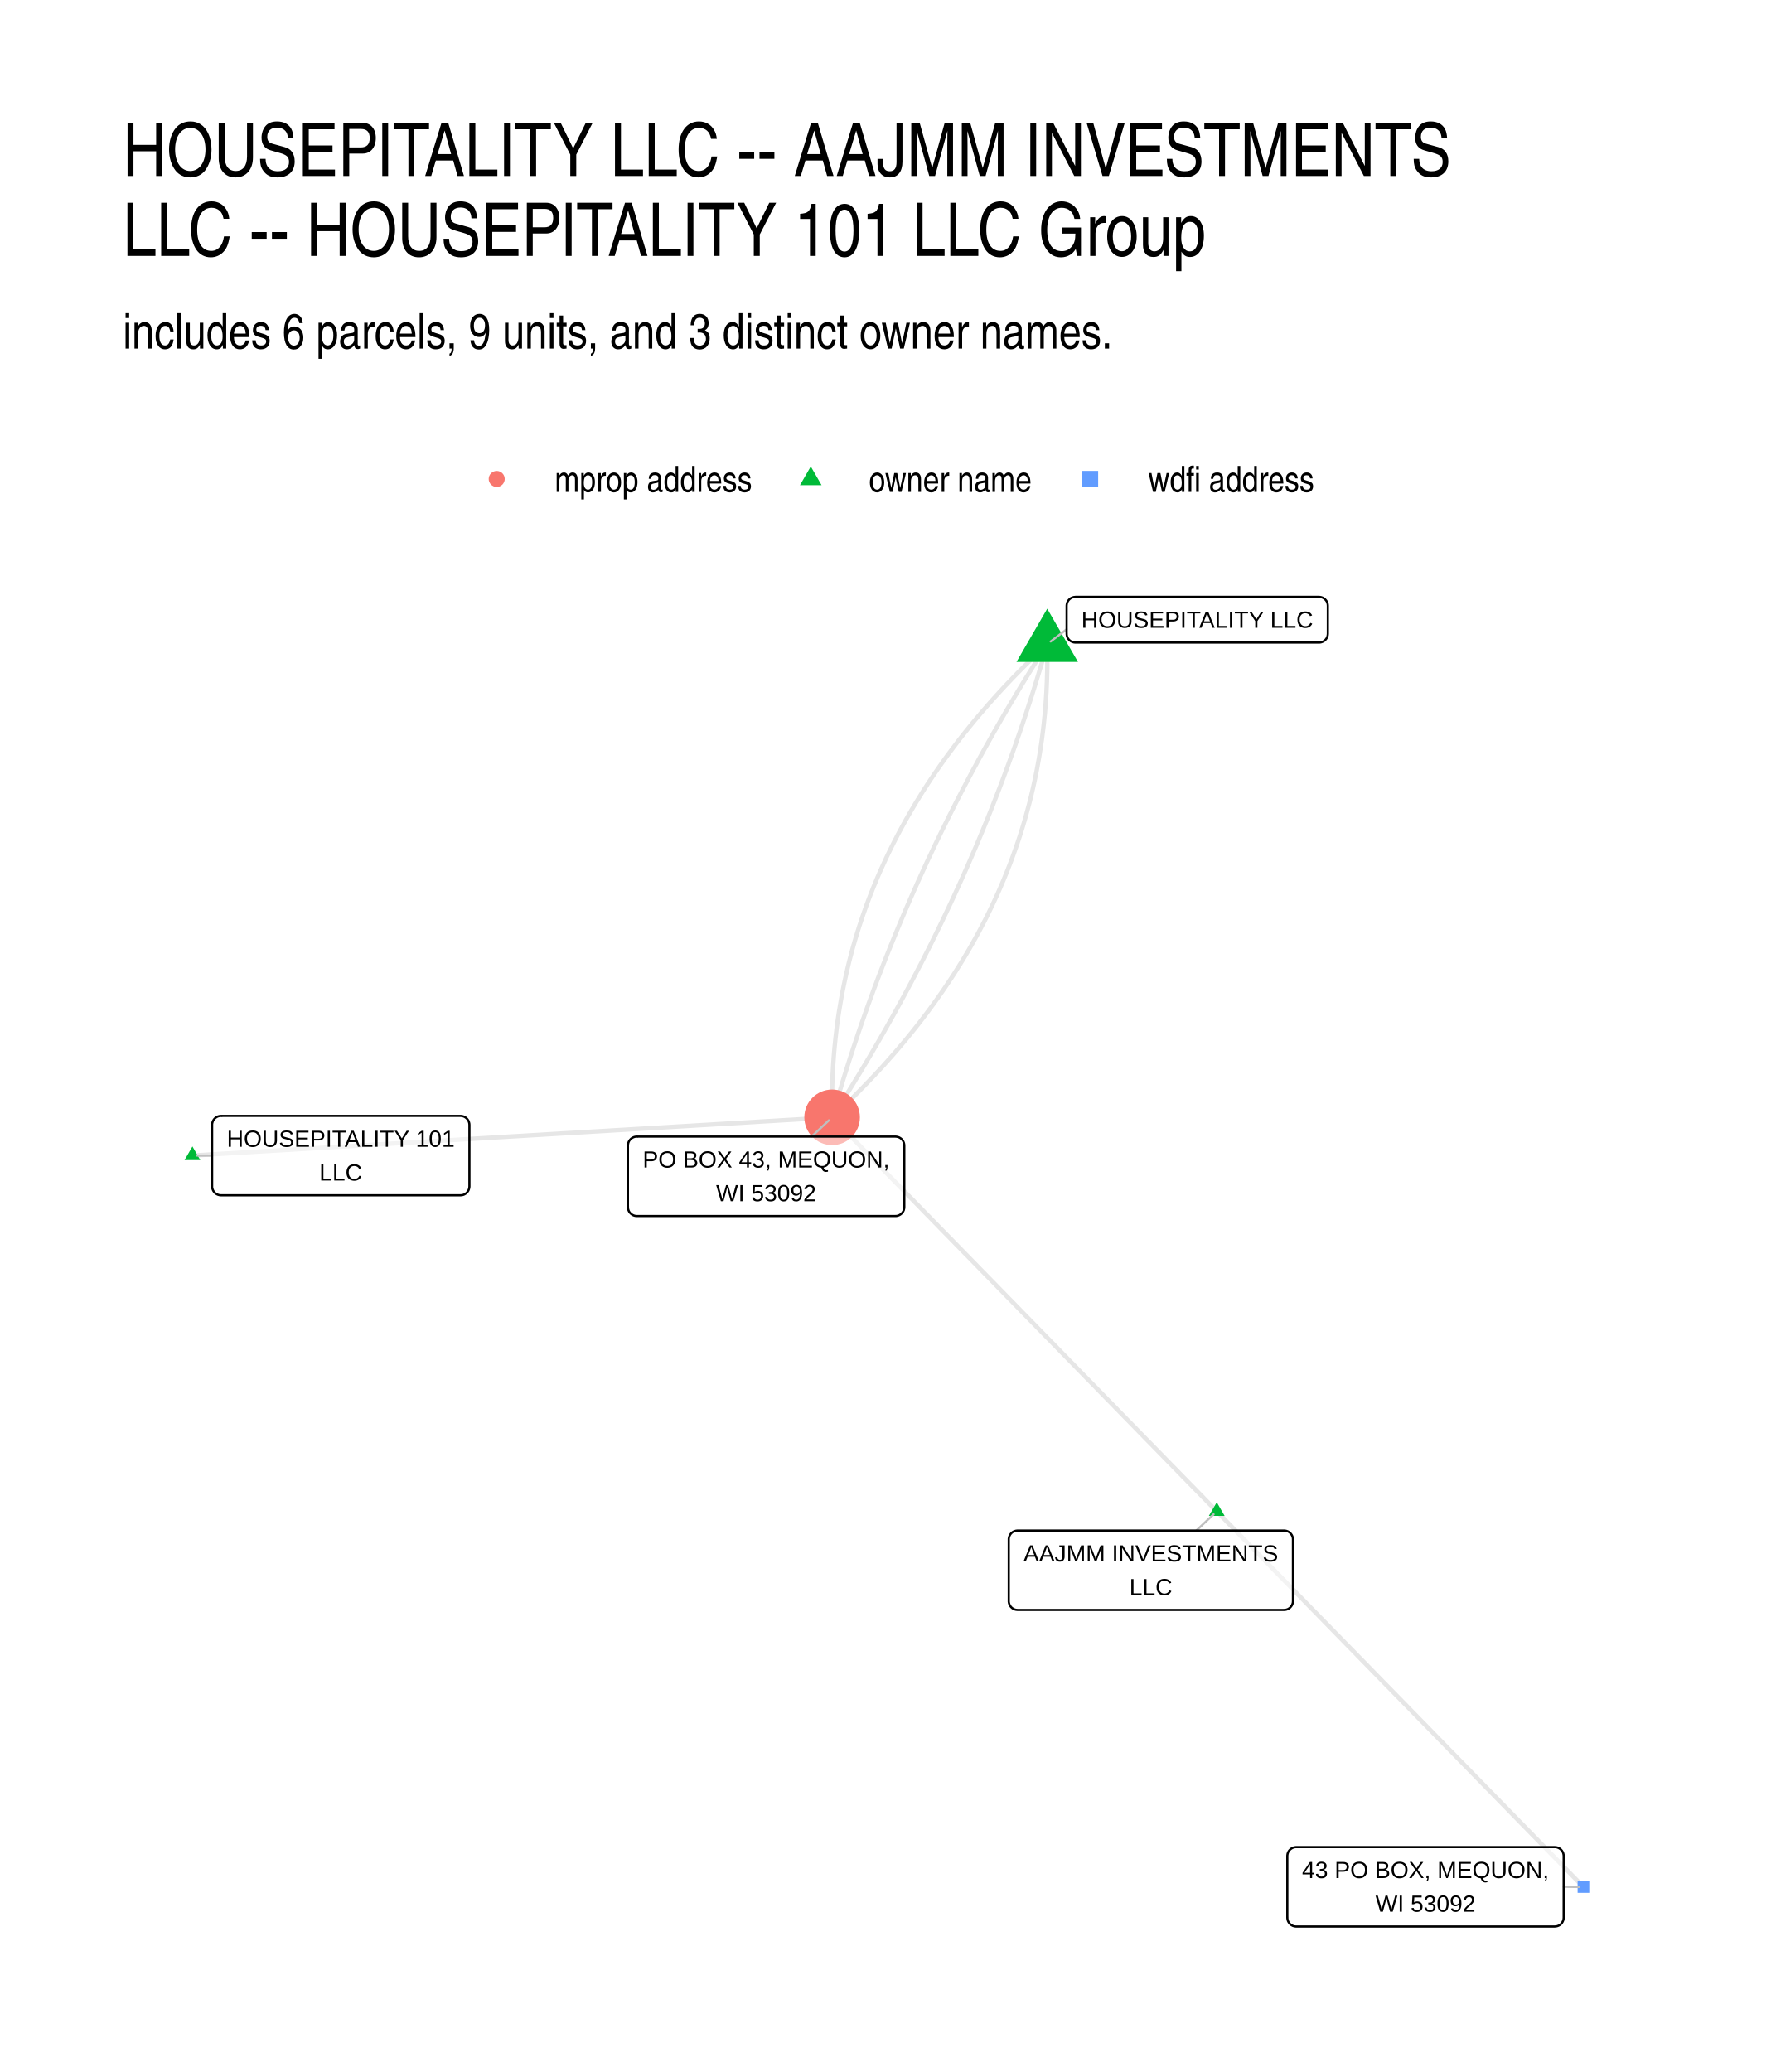
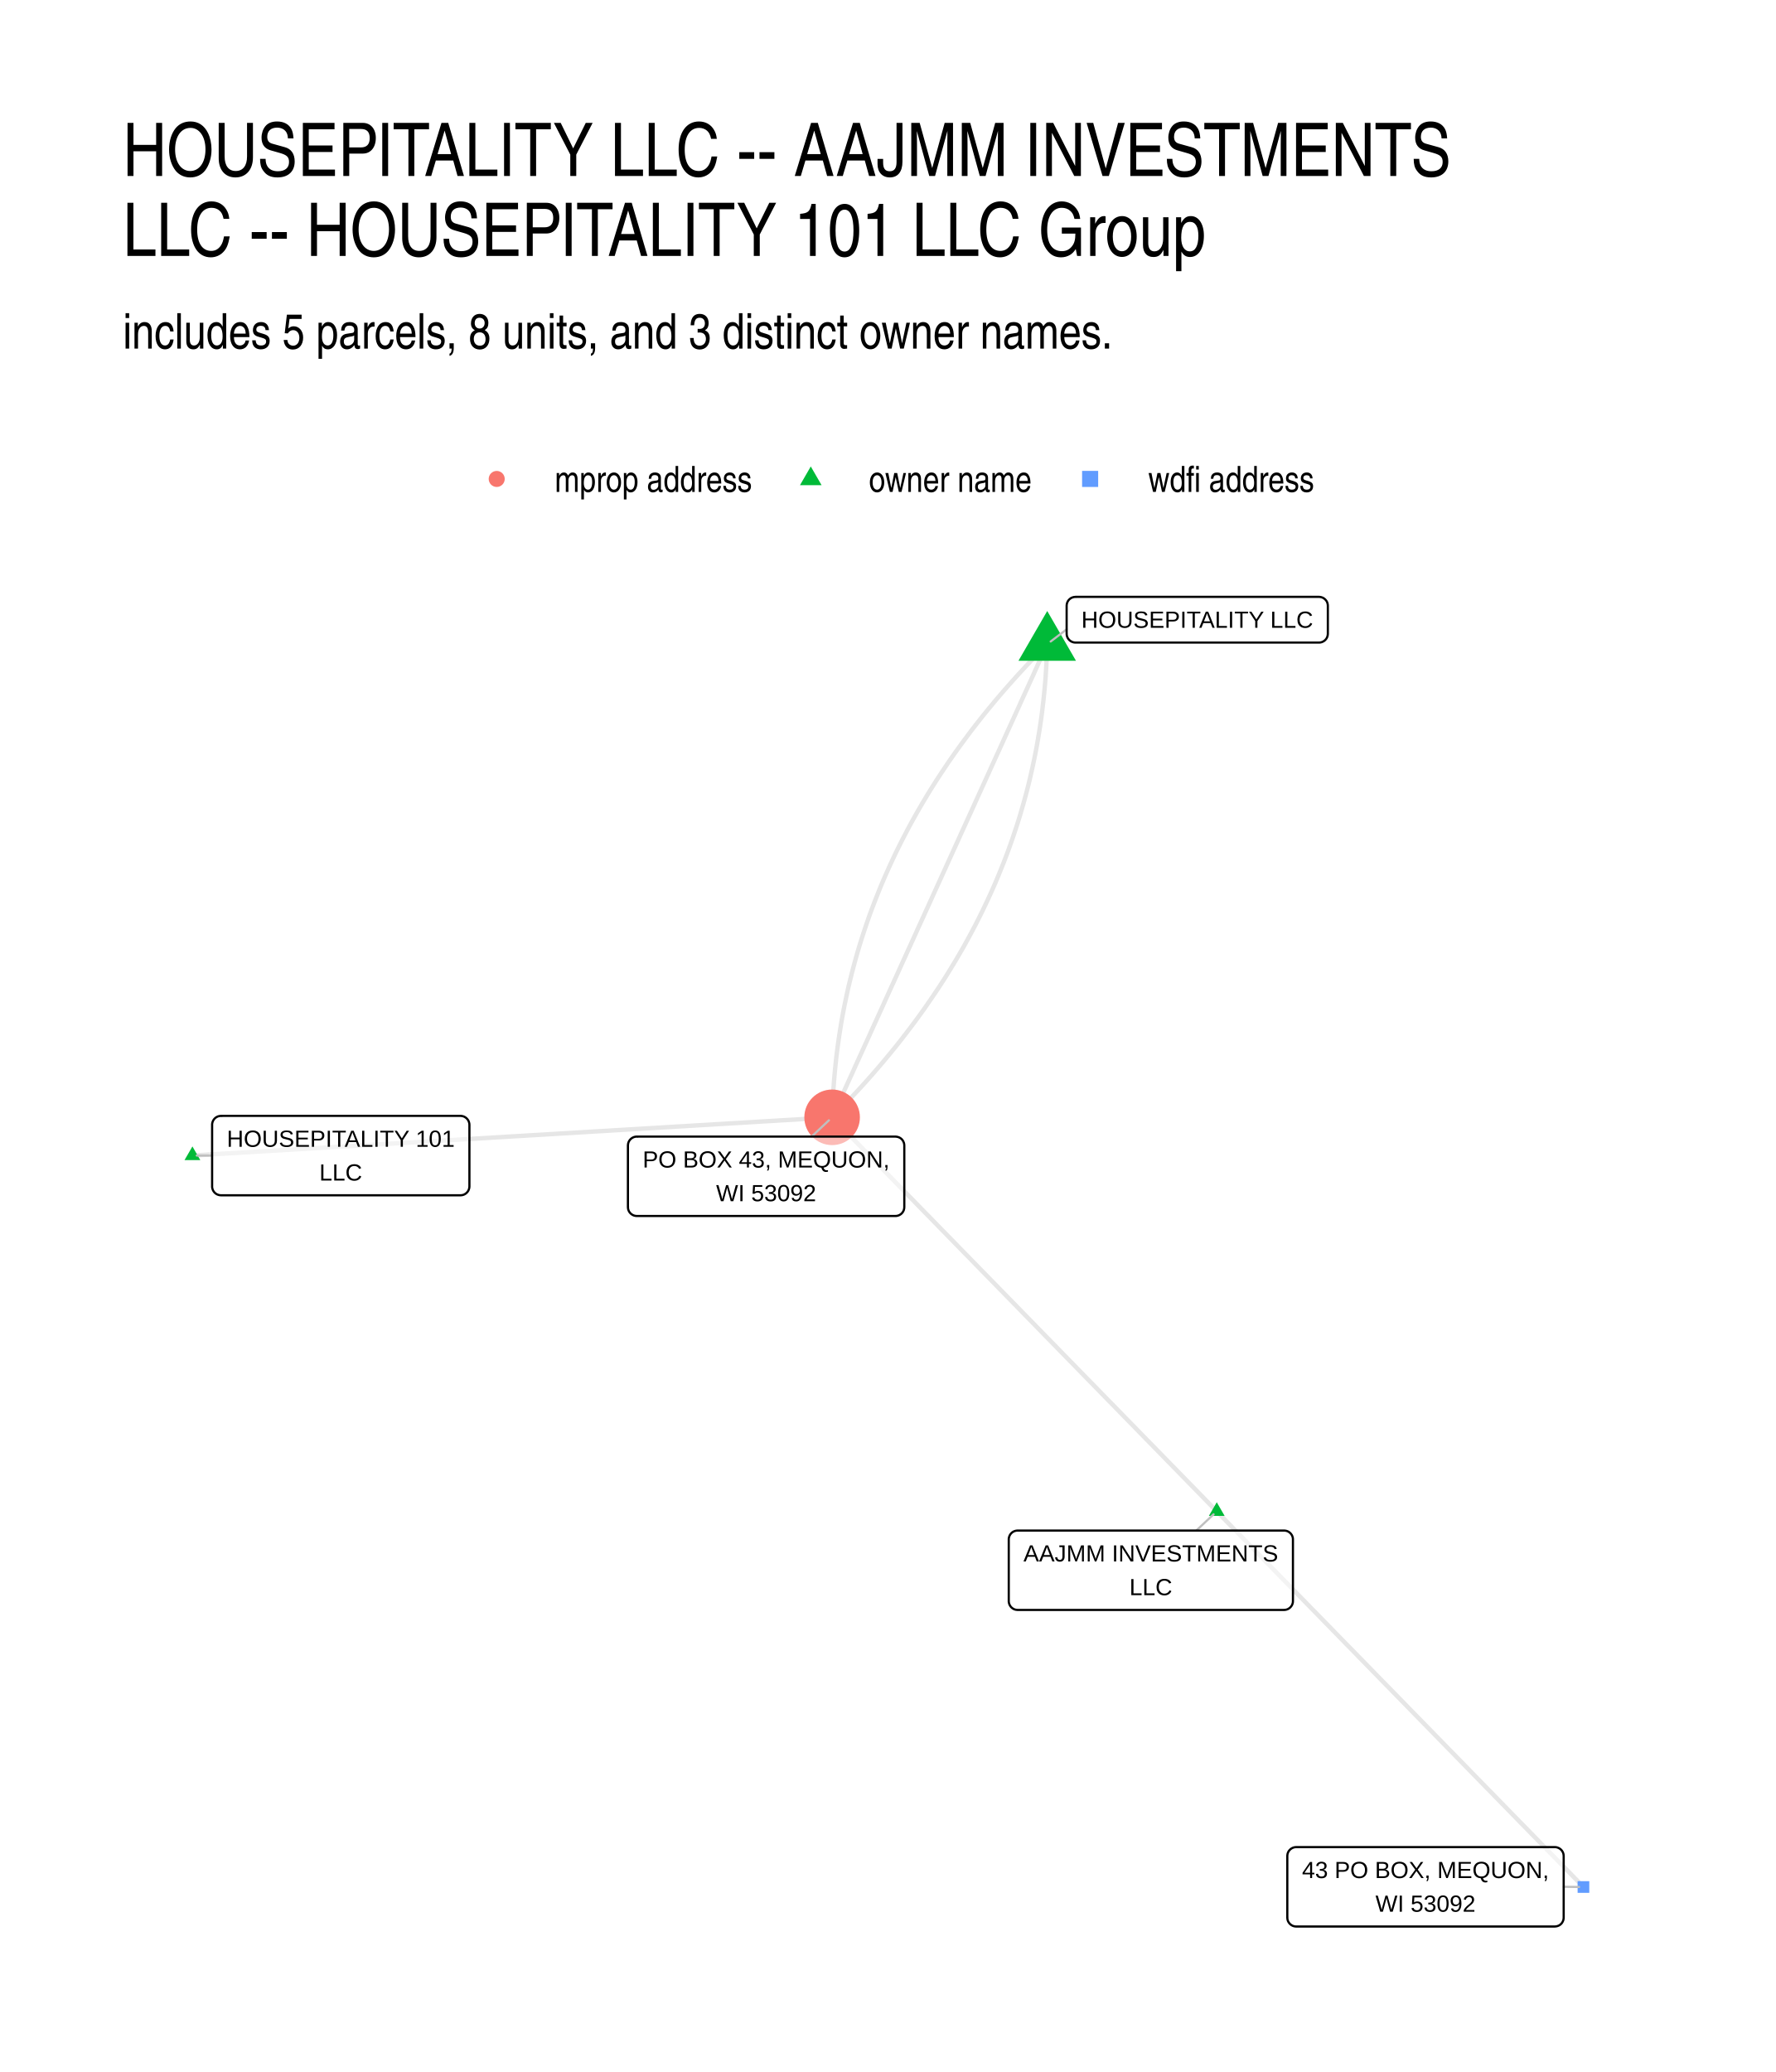
<svg xmlns="http://www.w3.org/2000/svg" width="576" height="672" viewBox="0 0 432 504">
  <g class="svglite">
    <defs>
      <style>.svglite line,.svglite polyline,.svglite polygon,.svglite path,.svglite circle{fill:none;stroke:#000000;stroke-linecap:round;stroke-linejoin:round;stroke-miterlimit:10.00}.svglite text{white-space:pre}.svglite g.glyphgroup path{fill:inherit;stroke:none}</style>
    </defs>
    <rect width="100%" height="100%" style="stroke-linecap:round;stroke-linejoin:round;stroke-miterlimit:10.00;stroke:none;fill:#FFFFFF" />
    <defs>
      <clipPath id="cpMC4wMHw0MzIuMDB8MC4wMHw1MDQuMDA=">
        <path d="M0 0h432v504H0z" />
      </clipPath>
    </defs>
    <g clip-path="url(#cpMC4wMHw0MzIuMDB8MC4wMHw1MDQuMDA=)">
      <path d="M0 0h432v504H0z" style="stroke-width:1.07;stroke:none;fill:#FFFFFF" />
    </g>
    <defs>
      <clipPath id="cpMjkuODl8NDAyLjExfDE0MS41OHw0NzQuMTE=">
        <path d="M29.89 141.58h372.22v332.53H29.89z" />
      </clipPath>
    </defs>
    <g clip-path="url(#cpMjkuODl8NDAyLjExfDE0MS41OHw0NzQuMTE=)">
      <path d="m295.99 367.62-.95-.97-.94-.96-.95-.97-.94-.97-.95-.97-.94-.97-.95-.96-.94-.97-.95-.97-.94-.97-.95-.97-.94-.96-.95-.97-.94-.97-.95-.97-.95-.97-.94-.97-.95-.96-.94-.97-.95-.97-.94-.97-.95-.97-.94-.96-.95-.97-.94-.97-.95-.97-.94-.97-.95-.96-.94-.97-.95-.97-.94-.97-.95-.97-.94-.96-.95-.97-.94-.97-.95-.97-.94-.97-.95-.96-.94-.97-.95-.97-.94-.97-.95-.97-.94-.97-.95-.96-.94-.97-.95-.97-.94-.97-.95-.97-.94-.96-.95-.97-.94-.97-.95-.97-.94-.97-.95-.96-.94-.97-.95-.97-.94-.97-.95-.97-.94-.96-.95-.97-.95-.97-.94-.97-.95-.97-.94-.97-.95-.96-.94-.97-.95-.97-.94-.97-.95-.97-.94-.96-.95-.97-.94-.97-.95-.97-.94-.97-.95-.96-.94-.97-.95-.97-.94-.97-.95-.97-.94-.96-.95-.97-.94-.97-.95-.97-.94-.97-.95-.96-.94-.97-.95-.97-.94-.97-.95-.97-.94-.97-.95-.96-.94-.97-.95-.97-.94-.97-.95-.97-.94-.96-.95-.97-.94-.97-.95-.97m93.57 95.84.9.93.9.92.9.92.9.92.9.93.9.92.9.92.91.93.9.92.9.92.9.93.9.92.9.92.9.92.9.93.9.92.9.92.91.93.9.92.9.92.9.92.9.93.9.92.9.92.9.93.9.92.91.92.9.93.9.92.9.92.9.92.9.93.9.92.9.92.9.93.91.92.9.92.9.93.9.92.9.92.9.92.9.93.9.92.9.92.9.93.91.92.9.92.9.93.9.92.9.92.9.92.9.93.9.92.9.92.91.93.9.92.9.92.9.92.9.93.9.92.9.92.9.93.9.92.91.92.9.93.9.92.9.92.9.92.9.93.9.92.9.92.9.93.9.92.91.92.9.93.9.92.9.92.9.92.9.93.9.92.9.92.9.93.91.92.9.92.9.93.9.92.9.92.9.92.9.93.9.92.9.92.91.93.9.92.9.92.9.92.9.93.9.92.9.92.9.93" style="stroke-width:1.07;stroke:#000000;stroke-opacity:0.10;stroke-linecap:butt" />
-       <path d="m254.75 156.69-1.08 1.01-1.07 1.01-1.06 1.02-1.05 1.02-1.03 1.02-1.02 1.02-1.02 1.03-1 1.03-.99 1.04-.98 1.03-.96 1.04-.96 1.05-.94 1.04-.94 1.05-.92 1.06-.91 1.05-.9 1.06-.89 1.06-.88 1.07-.86 1.07-.86 1.07-.84 1.07-.83 1.08-.82 1.08-.81 1.09-.8 1.08-.79 1.09-.78 1.1-.76 1.09-.75 1.1-.75 1.11-.73 1.1-.72 1.11-.71 1.11-.69 1.12-.69 1.12-.67 1.12-.67 1.13-.65 1.12-.64 1.13-.63 1.14-.62 1.14-.61 1.14-.59 1.14-.59 1.15-.57 1.15-.56 1.15-.56 1.16-.53 1.16-.53 1.16-.52 1.16-.51 1.17-.49 1.18-.49 1.17-.47 1.18-.46 1.18-.45 1.18-.44 1.19-.42 1.19-.42 1.2-.4 1.19-.4 1.2-.38 1.21-.37 1.2-.36 1.21-.35 1.22-.34 1.21-.32 1.22-.32 1.22-.3 1.23-.29 1.23-.28 1.23-.27 1.23-.26 1.24-.25 1.24-.24 1.24-.22 1.25-.21 1.25-.21 1.26-.19 1.25-.18 1.26-.17 1.26-.15 1.27-.15 1.27-.13 1.27-.13 1.28-.11 1.28-.1 1.28-.09 1.28-.08 1.29-.07 1.29-.05 1.3-.05 1.29-.03 1.3-.02 1.31-.01 1.3v1.31l.01 1.32.02 1.31" style="stroke-width:1.07;stroke:#000000;stroke-opacity:0.10;stroke-linecap:butt" />
-       <path d="m254.75 156.69-.72 1.11-.7 1.12-.71 1.11-.7 1.11-.7 1.12-.69 1.12-.69 1.11-.69 1.12-.68 1.12-.68 1.12-.67 1.12-.67 1.13-.67 1.12-.66 1.13-.66 1.12-.66 1.13-.65 1.13-.65 1.13-.65 1.13-.64 1.13-.63 1.13-.64 1.13-.63 1.14-.62 1.13-.63 1.14-.61 1.14-.62 1.13-.61 1.14-.61 1.15-.6 1.14-.6 1.14-.6 1.14-.59 1.15-.59 1.14-.58 1.15-.58 1.15-.58 1.15-.57 1.15-.57 1.15-.57 1.15-.56 1.15-.56 1.16-.56 1.15-.55 1.16-.54 1.16-.55 1.15-.54 1.16-.53 1.16-.54 1.17-.52 1.16-.53 1.16-.52 1.17-.52 1.16-.51 1.17-.51 1.17-.51 1.17-.5 1.17-.5 1.17-.49 1.17-.49 1.17-.49 1.18-.48 1.17-.48 1.18-.48 1.17-.47 1.18-.47 1.18-.47 1.18-.46 1.18-.45 1.18-.46 1.19-.45 1.18-.44 1.19-.45 1.18-.43 1.19-.44 1.19-.43 1.19-.43 1.19-.42 1.19-.42 1.2-.42 1.19-.41 1.19-.41 1.2-.4 1.2-.4 1.2-.4 1.19-.39 1.21-.39 1.2-.39 1.2-.38 1.2-.38 1.21-.38 1.2-.37 1.21-.36 1.21-.37 1.2-.36 1.21-.35 1.21-.36 1.22-.34 1.21-.35 1.21m52.33-115.09-.35 1.22-.35 1.21-.35 1.21-.35 1.21-.36 1.21-.37 1.21-.37 1.21-.37 1.2-.37 1.21-.38 1.2-.38 1.21-.39 1.2-.39 1.2-.39 1.2-.4 1.2-.4 1.2-.4 1.19-.41 1.2-.42 1.19-.41 1.2-.42 1.19-.42 1.19-.43 1.19-.43 1.19-.44 1.19-.44 1.19-.44 1.19-.44 1.18-.45 1.19-.46 1.18-.46 1.18-.46 1.18-.46 1.18-.47 1.18-.47 1.18-.48 1.18-.48 1.17-.48 1.18-.49 1.17-.49 1.18-.49 1.17-.5 1.17-.51 1.17-.5 1.17-.51 1.17-.51 1.16-.52 1.17-.52 1.16-.53 1.17-.53 1.16-.53 1.16-.53 1.16-.54 1.16-.55 1.16-.55 1.16-.55 1.15-.55 1.16-.56 1.15-.56 1.15-.57 1.16-.57 1.15-.57 1.15-.58 1.15-.58 1.14-.58 1.15-.59 1.15-.6 1.14-.59 1.14-.6 1.15-.6 1.14-.61 1.14-.61 1.14-.62 1.14-.62 1.14-.62 1.13-.62 1.14-.63 1.13-.64 1.13-.64 1.14-.64 1.13-.64 1.13-.65 1.13-.65 1.13-.66 1.12-.66 1.13-.66 1.12-.67 1.13-.67 1.12-.67 1.12-.68 1.12-.69 1.12-.68 1.12-.69 1.12-.7 1.11-.69 1.12-.7 1.11-.71 1.12-.71 1.11-.71 1.11" style="stroke-width:1.07;stroke:#000000;stroke-opacity:0.10;stroke-linecap:butt" />
-       <path d="m254.75 156.69.02 1.32.01 1.31v1.31l-.01 1.31-.02 1.3-.04 1.3-.04 1.3-.06 1.29-.06 1.29-.08 1.29-.09 1.29-.1 1.28-.11 1.28-.13 1.27-.13 1.27-.15 1.27-.16 1.27-.16 1.26-.18 1.26-.2 1.26-.2 1.25-.21 1.25-.23 1.25-.23 1.24-.25 1.24-.26 1.24-.27 1.24-.28 1.23-.29 1.23-.3 1.22-.32 1.22-.33 1.22-.33 1.22-.35 1.21-.36 1.21-.37 1.21-.38 1.2-.4 1.2-.4 1.2-.42 1.19-.43 1.19-.43 1.19-.45 1.18-.47 1.19-.47 1.17-.48 1.18-.5 1.17-.5 1.17-.52 1.17-.53 1.16-.54 1.16-.55 1.15-.56 1.16-.57 1.15-.59 1.14-.6 1.15-.6 1.14-.62 1.14-.63 1.13-.64 1.13-.65 1.13-.67 1.12-.67 1.13-.69 1.11-.7 1.12-.7 1.11-.72 1.11-.74 1.11-.74 1.1-.75 1.1-.77 1.1-.77 1.09-.79 1.09-.8 1.09-.81 1.08-.82 1.08-.83 1.08-.85 1.08-.85 1.07-.87 1.07-.87 1.06-.89 1.06-.9 1.06-.91 1.06-.93 1.05-.93 1.05-.94 1.05-.96 1.04-.97 1.04-.98 1.04-.99 1.03-1 1.03-1.01 1.03-1.02 1.03-1.04 1.02-1.04 1.02-1.06 1.01-1.07 1.01-1.08 1.01m-155.61 9.29 1.57-.09 1.57-.09 1.57-.1 1.57-.09 1.58-.1 1.57-.09 1.57-.09 1.57-.1 1.57-.09 1.58-.1 1.57-.09 1.57-.09 1.57-.1 1.57-.09 1.58-.09 1.57-.1 1.57-.09 1.57-.1 1.57-.09 1.57-.09 1.58-.1 1.57-.09 1.57-.1 1.57-.09 1.57-.09 1.58-.1 1.57-.09 1.57-.09 1.57-.1 1.57-.09 1.57-.1 1.58-.09 1.57-.09 1.57-.1 1.57-.09 1.57-.1 1.58-.09 1.57-.09 1.57-.1 1.57-.09 1.57-.09 1.58-.1 1.57-.09 1.57-.1 1.57-.09 1.57-.09 1.57-.1 1.58-.09 1.57-.1 1.57-.09 1.57-.09 1.57-.1 1.58-.09 1.57-.09 1.57-.1 1.57-.09 1.57-.1 1.57-.09 1.58-.09 1.57-.1 1.57-.09 1.57-.1 1.57-.09 1.58-.09 1.57-.1 1.57-.09 1.57-.09 1.57-.1 1.58-.09 1.57-.1 1.57-.09 1.57-.09 1.57-.1 1.57-.09 1.58-.1 1.57-.09 1.57-.09 1.57-.1 1.57-.09 1.58-.09 1.57-.1 1.57-.09 1.57-.1 1.57-.09 1.57-.09 1.58-.1 1.57-.09 1.57-.1 1.57-.09 1.57-.09 1.58-.1 1.57-.09 1.57-.09 1.57-.1 1.57-.09 1.58-.1 1.57-.09 1.57-.09 1.57-.1" style="stroke-width:1.07;stroke:#000000;stroke-opacity:0.10;stroke-linecap:butt" />
-       <path d="m295.99 365.41 1.91 3.32h-3.83zm-41.24-217.35 7.48 12.95h-14.96zM46.81 278.86l1.91 3.32h-3.83z" style="stroke-width:0.71;stroke:none;fill:#00BA38" />
+       <path d="m254.75 156.69-1.02 1.03-1.01 1.03-1 1.03-.99 1.03-.98 1.04-.96 1.04-.96 1.04-.95 1.05-.94 1.05-.93 1.05-.92 1.05-.91 1.06-.9 1.06-.88 1.06-.88 1.06-.87 1.07-.86 1.07-.85 1.08-.84 1.07-.83 1.08-.81 1.08-.81 1.09-.8 1.09-.79 1.09-.78 1.09-.77 1.09-.76 1.1-.74 1.1-.74 1.11-.73 1.1-.72 1.11-.71 1.12-.7 1.11-.69 1.12-.67 1.12-.67 1.12-.66 1.13-.65 1.13-.64 1.13-.63 1.14-.62 1.13-.6 1.14-.6 1.15-.59 1.14-.58 1.15-.57 1.15-.56 1.16-.54 1.15-.54 1.16-.53 1.17-.52 1.16-.51 1.17-.5 1.17-.49 1.17-.47 1.18-.47 1.18-.46 1.18-.45 1.19-.44 1.18-.43 1.19-.42 1.2-.4 1.19-.4 1.2-.39 1.2-.38 1.21-.37 1.2-.36 1.21-.35 1.22-.33 1.21-.33 1.22-.32 1.22-.31 1.23-.3 1.22-.29 1.23-.28 1.23-.26 1.24-.26 1.24-.25 1.24-.24 1.24-.23 1.25-.22 1.25-.2 1.25-.2 1.25-.19 1.26-.18 1.26-.17 1.26-.16 1.27-.15 1.27-.13 1.27-.13 1.27-.12 1.28-.11 1.28-.1 1.28-.09 1.28-.08 1.29-.06 1.29-.06 1.3-.05 1.29-.04 1.3" style="stroke-width:1.07;stroke:#000000;stroke-opacity:0.10;stroke-linecap:butt" />
+       <path d="m254.75 156.69-.53 1.16-.53 1.17-.53 1.16-.53 1.16-.53 1.16-.52 1.17-.53 1.16-.53 1.16-.53 1.17-.53 1.16-.53 1.16-.53 1.16-.52 1.17-.53 1.16-.53 1.16-.53 1.16-.53 1.17-.53 1.16-.53 1.16-.52 1.16-.53 1.17-.53 1.16-.53 1.16-.53 1.16-.53 1.17-.53 1.16-.52 1.16-.53 1.16-.53 1.17-.53 1.16-.53 1.16-.53 1.16-.53 1.17-.52 1.16-.53 1.16-.53 1.16-.53 1.17-.53 1.16-.53 1.16-.53 1.16-.52 1.17-.53 1.16-.53 1.16-.53 1.16-.53 1.17-.53 1.16-.52 1.16-.53 1.16-.53 1.17-.53 1.16-.53 1.16-.53 1.16-.53 1.17-.52 1.16-.53 1.16-.53 1.16-.53 1.17-.53 1.16-.53 1.16-.53 1.16-.52 1.17-.53 1.16-.53 1.16-.53 1.16-.53 1.17-.53 1.16-.53 1.16-.52 1.16-.53 1.17-.53 1.16-.53 1.16-.53 1.16-.53 1.17-.53 1.16-.52 1.16-.53 1.16-.53 1.17-.53 1.16-.53 1.16-.53 1.16-.53 1.17-.52 1.16-.53 1.16-.53 1.16-.53 1.17-.53 1.16-.53 1.16-.53 1.16-.52 1.17-.53 1.16-.53 1.16-.53 1.16-.53 1.17-.53 1.16-.53 1.16-.52 1.16-.53 1.17-.53 1.16-.53 1.16" style="stroke-width:1.07;stroke:#000000;stroke-opacity:0.10;stroke-linecap:butt" />
+       <path d="m254.75 156.69-.04 1.3-.05 1.3-.06 1.29-.07 1.29-.08 1.29-.08 1.28-.1 1.29-.11 1.28-.12 1.27-.13 1.28-.14 1.27-.15 1.27-.15 1.26-.17 1.27-.18 1.26-.19 1.25-.2 1.26-.21 1.25-.21 1.25-.23 1.24-.24 1.25-.25 1.24-.26 1.24-.27 1.23-.28 1.23-.28 1.23-.3 1.23-.31 1.22-.32 1.22-.33 1.22-.34 1.22-.35 1.21-.35 1.21-.37 1.21-.38 1.2-.39 1.2-.4 1.2-.41 1.2-.42 1.19-.42 1.19-.44 1.19-.45 1.18-.46 1.19-.47 1.17-.48 1.18-.48 1.17-.5 1.18-.51 1.16-.52 1.17-.53 1.16-.54 1.16-.55 1.16-.55 1.15-.57 1.15-.58 1.15-.59 1.15-.6 1.14-.61 1.14-.62 1.14-.62 1.13-.64 1.14-.65 1.12-.66 1.13-.67 1.12-.68 1.12-.69 1.12-.69 1.12-.71 1.11-.72 1.11-.73 1.11-.74 1.1-.75 1.1-.76 1.1-.76 1.1-.78 1.09-.79 1.09-.8 1.09-.81 1.08-.82 1.08-.83 1.08-.83 1.08-.85 1.07-.86 1.07-.87 1.07-.88 1.06-.89 1.07-.9 1.06-.9 1.05-.92 1.06-.93 1.05-.94 1.05-.95 1.04-.96 1.04-.97 1.04-.97 1.04-.99 1.04-1 1.03-1.01 1.03-1.02 1.02m-155.61 9.29 1.57-.09 1.57-.09 1.57-.1 1.57-.09 1.58-.1 1.57-.09 1.57-.09 1.57-.1 1.57-.09 1.58-.1 1.57-.09 1.57-.09 1.57-.1 1.57-.09 1.58-.09 1.57-.1 1.57-.09 1.57-.1 1.57-.09 1.57-.09 1.58-.1 1.57-.09 1.57-.1 1.57-.09 1.57-.09 1.58-.1 1.57-.09 1.57-.09 1.57-.1 1.57-.09 1.57-.1 1.58-.09 1.57-.09 1.57-.1 1.57-.09 1.57-.1 1.58-.09 1.57-.09 1.57-.1 1.57-.09 1.57-.09 1.58-.1 1.57-.09 1.57-.1 1.57-.09 1.57-.09 1.57-.1 1.58-.09 1.57-.1 1.57-.09 1.57-.09 1.57-.1 1.58-.09 1.57-.09 1.57-.1 1.57-.09 1.57-.1 1.57-.09 1.58-.09 1.57-.1 1.57-.09 1.57-.1 1.57-.09 1.58-.09 1.57-.1 1.57-.09 1.57-.09 1.57-.1 1.58-.09 1.57-.1 1.57-.09 1.57-.09 1.57-.1 1.57-.09 1.58-.1 1.57-.09 1.57-.09 1.57-.1 1.57-.09 1.58-.09 1.57-.1 1.57-.09 1.57-.1 1.57-.09 1.57-.09 1.58-.1 1.57-.09 1.57-.1 1.57-.09 1.57-.09 1.58-.1 1.57-.09 1.57-.09 1.57-.1 1.57-.09 1.58-.1 1.57-.09 1.57-.09 1.57-.1" style="stroke-width:1.07;stroke:#000000;stroke-opacity:0.10;stroke-linecap:butt" />
+       <path d="m295.99 365.41 1.91 3.32h-3.83zm-41.24-216.79 6.99 12.11h-13.99zM46.81 278.86l1.91 3.32h-3.83z" style="stroke-width:0.71;stroke:none;fill:#00BA38" />
      <circle cx="202.42" cy="271.78" r="6.76" style="stroke-width:0.71;stroke:none;fill:#F8766D" />
      <path d="M383.77 460.42h2.84v-2.84h-2.84z" style="stroke-width:0.71;stroke:none;fill:#619CFF" />
      <path d="m291.01 372.3 4.2-3.95m-35.74-215.28-3.88 2.97M51.6 281.09l-3.73-.01m149.56-4.61 4.21-3.96m178.74 186.44 3.75.04" style="stroke-width:0.53;stroke:#BFBFBF" />
      <path d="M247.55 391.61h64.81l-.08-.01.34-.01.34-.07.33-.12.3-.18.27-.22.23-.26.19-.29.13-.32.09-.34.02-.34h0v-14.99h0l-.02-.35-.09-.34-.13-.32-.19-.29-.23-.26-.27-.22-.3-.18-.33-.12-.34-.07-.26-.01h-64.81l.26.01-.35-.01-.35.04-.33.1-.31.14-.29.2-.25.24-.21.28-.16.31-.11.33-.06.34v15.17-.18.35l.06.34.11.33.16.31.21.28.25.24.29.2.31.15.33.09.35.04z" style="stroke-width:0.53;fill:#FFFFFF;fill-opacity:0.50" />
      <text x="279.95" y="379.81" lengthAdjust="spacingAndGlyphs" style="font-size:5.69px;font-family:&quot;Liberation Sans&quot;" text-anchor="middle" textLength="61.94">AAJMM INVESTMENTS</text>
      <text x="279.95" y="388.01" lengthAdjust="spacingAndGlyphs" style="font-size:5.69px;font-family:&quot;Liberation Sans&quot;" text-anchor="middle" textLength="10.42">LLC</text>
      <path d="M261.63 156.3h59.22-.08l.34-.01.34-.07.33-.13.3-.17.27-.22.23-.26.19-.29.13-.32.08-.34.03-.35h0v-6.8h0l-.03-.34-.08-.34-.13-.32-.19-.29-.23-.26-.27-.22-.3-.18-.33-.12-.34-.07-.26-.02h-59.22l.26.02-.35-.01-.34.04-.34.1-.31.14-.29.2-.25.24-.21.28-.16.31-.11.33-.05.34-.01.17v6.8l.01-.17v.35l.05.34.11.33.16.31.21.27.25.24.29.2.31.15.34.1.34.04z" style="stroke-width:0.53;fill:#FFFFFF;fill-opacity:0.50" />
      <text x="291.24" y="152.7" lengthAdjust="spacingAndGlyphs" style="font-size:5.69px;font-family:&quot;Liberation Sans&quot;" text-anchor="middle" textLength="56.34">HOUSEPITALITY LLC</text>
      <path d="M53.76 290.75h58.27l-.09-.01.35-.01.34-.07.32-.12.3-.18.27-.22.23-.26.19-.29.13-.32.09-.34.03-.34h0v-15h0l-.03-.34-.09-.34-.13-.32-.19-.29-.23-.26-.27-.22-.3-.18-.32-.12-.34-.07-.26-.02H53.76l.26.02-.35-.01-.35.04-.33.09-.31.15-.29.2-.25.24-.21.28-.16.31-.11.33-.06.34v15.17-.18.35l.06.34.11.33.16.31.21.28.25.24.29.2.31.14.33.1.35.04z" style="stroke-width:0.53;fill:#FFFFFF;fill-opacity:0.50" />
      <text x="82.89" y="278.95" lengthAdjust="spacingAndGlyphs" style="font-size:5.69px;font-family:&quot;Liberation Sans&quot;" text-anchor="middle" textLength="55.39">HOUSEPITALITY 101</text>
      <text x="82.89" y="287.15" lengthAdjust="spacingAndGlyphs" style="font-size:5.69px;font-family:&quot;Liberation Sans&quot;" text-anchor="middle" textLength="10.42">LLC</text>
      <path d="M154.91 295.78h62.91-.09l.35-.01.34-.07.33-.13.3-.17.27-.22.23-.26.18-.29.14-.32.08-.34.03-.35h0v-14.99h0l-.03-.35-.08-.33-.14-.32-.18-.3-.23-.26-.27-.22-.3-.17-.33-.12-.34-.07-.26-.02h-62.91l.26.02-.35-.02-.34.04-.34.1-.31.15-.29.2-.25.24-.21.28-.16.3-.11.33-.05.35-.01.17v14.99l.01-.17v.35l.05.34.11.33.16.31.21.27.25.24.29.2.31.15.34.1.34.04z" style="stroke-width:0.53;fill:#FFFFFF;fill-opacity:0.50" />
      <text x="186.37" y="283.99" lengthAdjust="spacingAndGlyphs" style="font-size:5.69px;font-family:&quot;Liberation Sans&quot;" text-anchor="middle" textLength="60.03">PO BOX 43, MEQUON,</text>
      <text x="186.37" y="292.18" lengthAdjust="spacingAndGlyphs" style="font-size:5.69px;font-family:&quot;Liberation Sans&quot;" text-anchor="middle" textLength="24.31">WI 53092</text>
      <path d="M315.31 468.61h62.91-.09l.35-.02.34-.07.33-.12.3-.17.27-.22.23-.26.18-.3.14-.32.08-.33.03-.35h0v-14.99h0l-.03-.35-.08-.34-.14-.32-.18-.29-.23-.26-.27-.22-.3-.17-.33-.13-.34-.07-.26-.01h-62.91l.26.01-.35-.01-.34.04-.34.1-.31.15-.29.2-.25.24-.21.27-.16.31-.11.33-.05.34-.01.18v14.99l.01-.17v.34l.05.35.11.33.16.3.21.28.25.24.29.2.31.15.34.1.34.04z" style="stroke-width:0.53;fill:#FFFFFF;fill-opacity:0.50" />
      <text x="346.77" y="456.82" lengthAdjust="spacingAndGlyphs" style="font-size:5.69px;font-family:&quot;Liberation Sans&quot;" text-anchor="middle" textLength="60.03">43 PO BOX, MEQUON,</text>
      <text x="346.77" y="465.01" lengthAdjust="spacingAndGlyphs" style="font-size:5.69px;font-family:&quot;Liberation Sans&quot;" text-anchor="middle" textLength="24.31">WI 53092</text>
    </g>
    <g clip-path="url(#cpMC4wMHw0MzIuMDB8MC4wMHw1MDQuMDA=)">
      <circle cx="120.83" cy="116.5" r="1.95" style="stroke-width:0.71;stroke:none;fill:#F8766D" />
      <path d="m197.23 113.46 2.63 4.56h-5.26z" style="stroke-width:0.71;stroke:none;fill:#00BA38" />
      <path d="M263.23 118.45h3.91v-3.91h-3.91z" style="stroke-width:0.71;stroke:none;fill:#619CFF" />
      <text x="134.95" y="119.66" lengthAdjust="spacingAndGlyphs" style="font-size:8.80px;font-weight:0;font-family:&quot;Nimbus Sans Narrow&quot;" textLength="48.16">mprop address</text>
      <text x="211.35" y="119.66" lengthAdjust="spacingAndGlyphs" style="font-size:8.80px;font-weight:0;font-family:&quot;Nimbus Sans Narrow&quot;" textLength="39.72">owner name</text>
      <text x="279.31" y="119.66" lengthAdjust="spacingAndGlyphs" style="font-size:8.80px;font-weight:0;font-family:&quot;Nimbus Sans Narrow&quot;" textLength="40.5">wdfi address</text>
-       <text x="29.89" y="84.79" lengthAdjust="spacingAndGlyphs" style="font-size:12.00px;font-weight:0;font-family:&quot;Nimbus Sans Narrow&quot;" textLength="241.17">includes 6 parcels, 9 units, and 3 distinct owner names.</text>
+       <text x="29.89" y="84.79" lengthAdjust="spacingAndGlyphs" style="font-size:12.00px;font-weight:0;font-family:&quot;Nimbus Sans Narrow&quot;" textLength="241.17">includes 5 parcels, 8 units, and 3 distinct owner names.</text>
      <text x="29.89" y="42.81" lengthAdjust="spacingAndGlyphs" style="font-size:18.00px;font-weight:0;font-family:&quot;Nimbus Sans Narrow&quot;" textLength="332.11">HOUSEPITALITY LLC -- AAJMM INVESTMENTS</text>
      <text x="29.89" y="62.25" lengthAdjust="spacingAndGlyphs" style="font-size:18.00px;font-weight:0;font-family:&quot;Nimbus Sans Narrow&quot;" textLength="274.7">LLC -- HOUSEPITALITY 101 LLC Group</text>
    </g>
  </g>
</svg>
